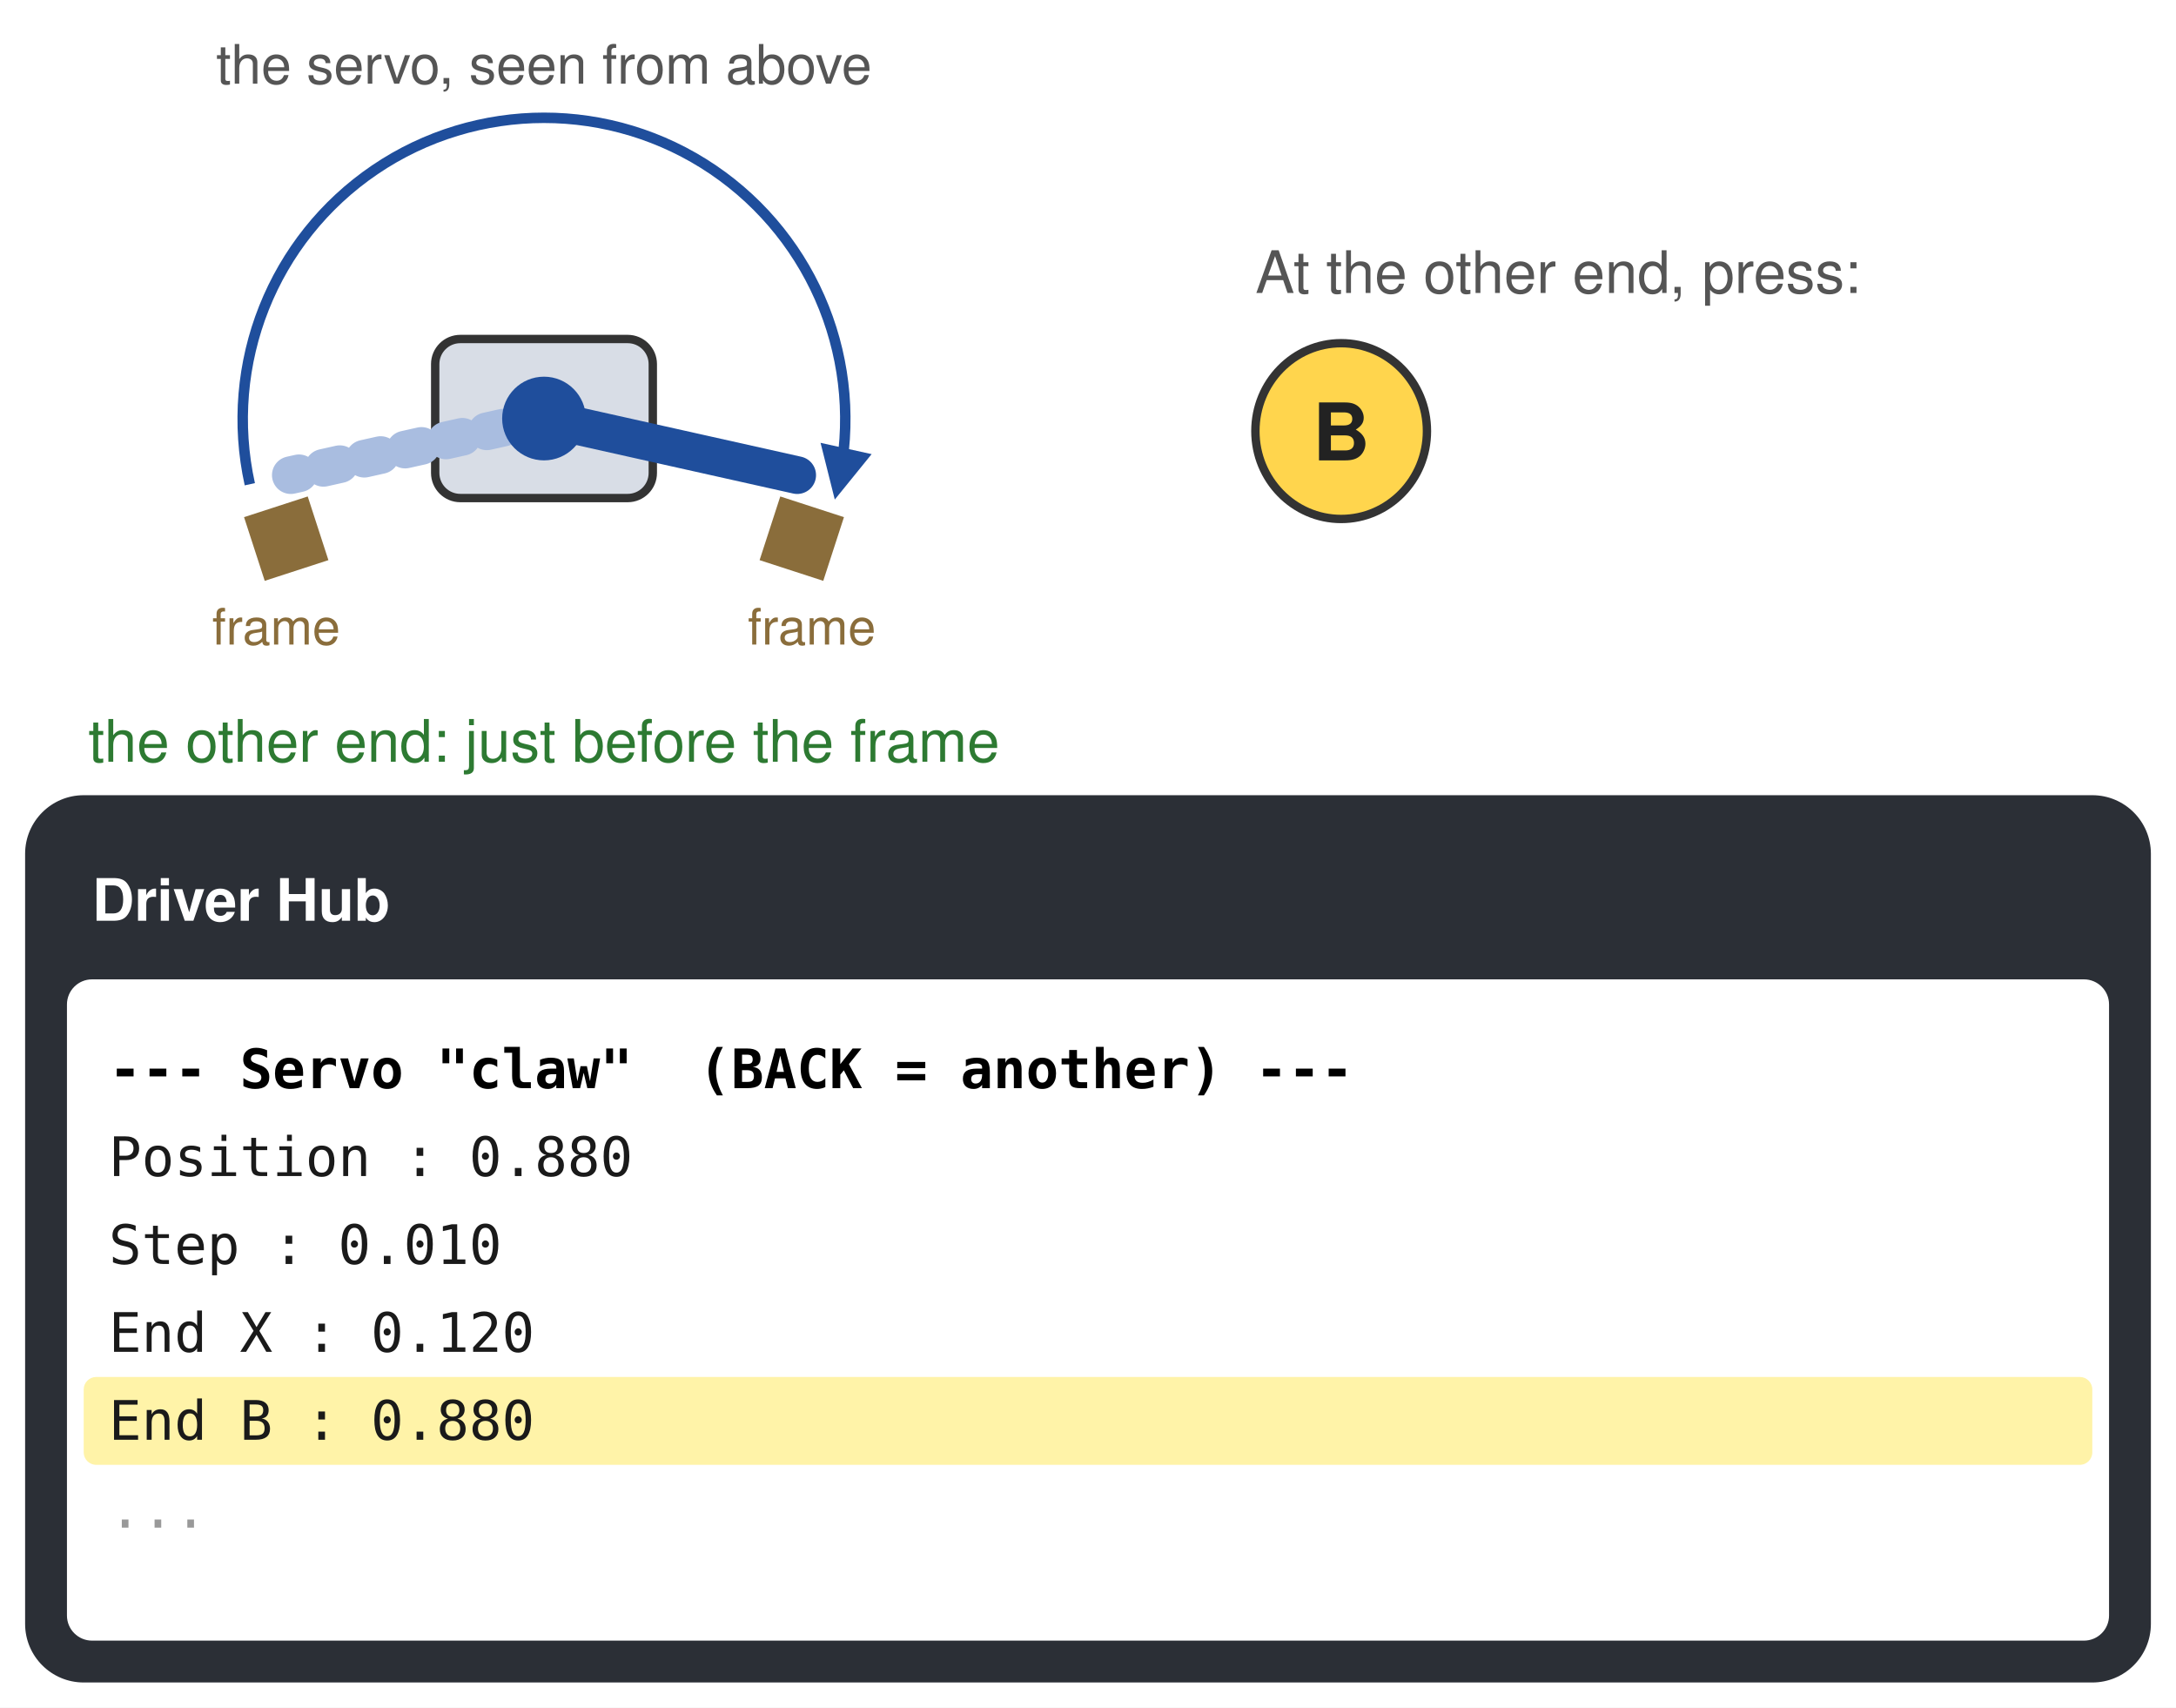
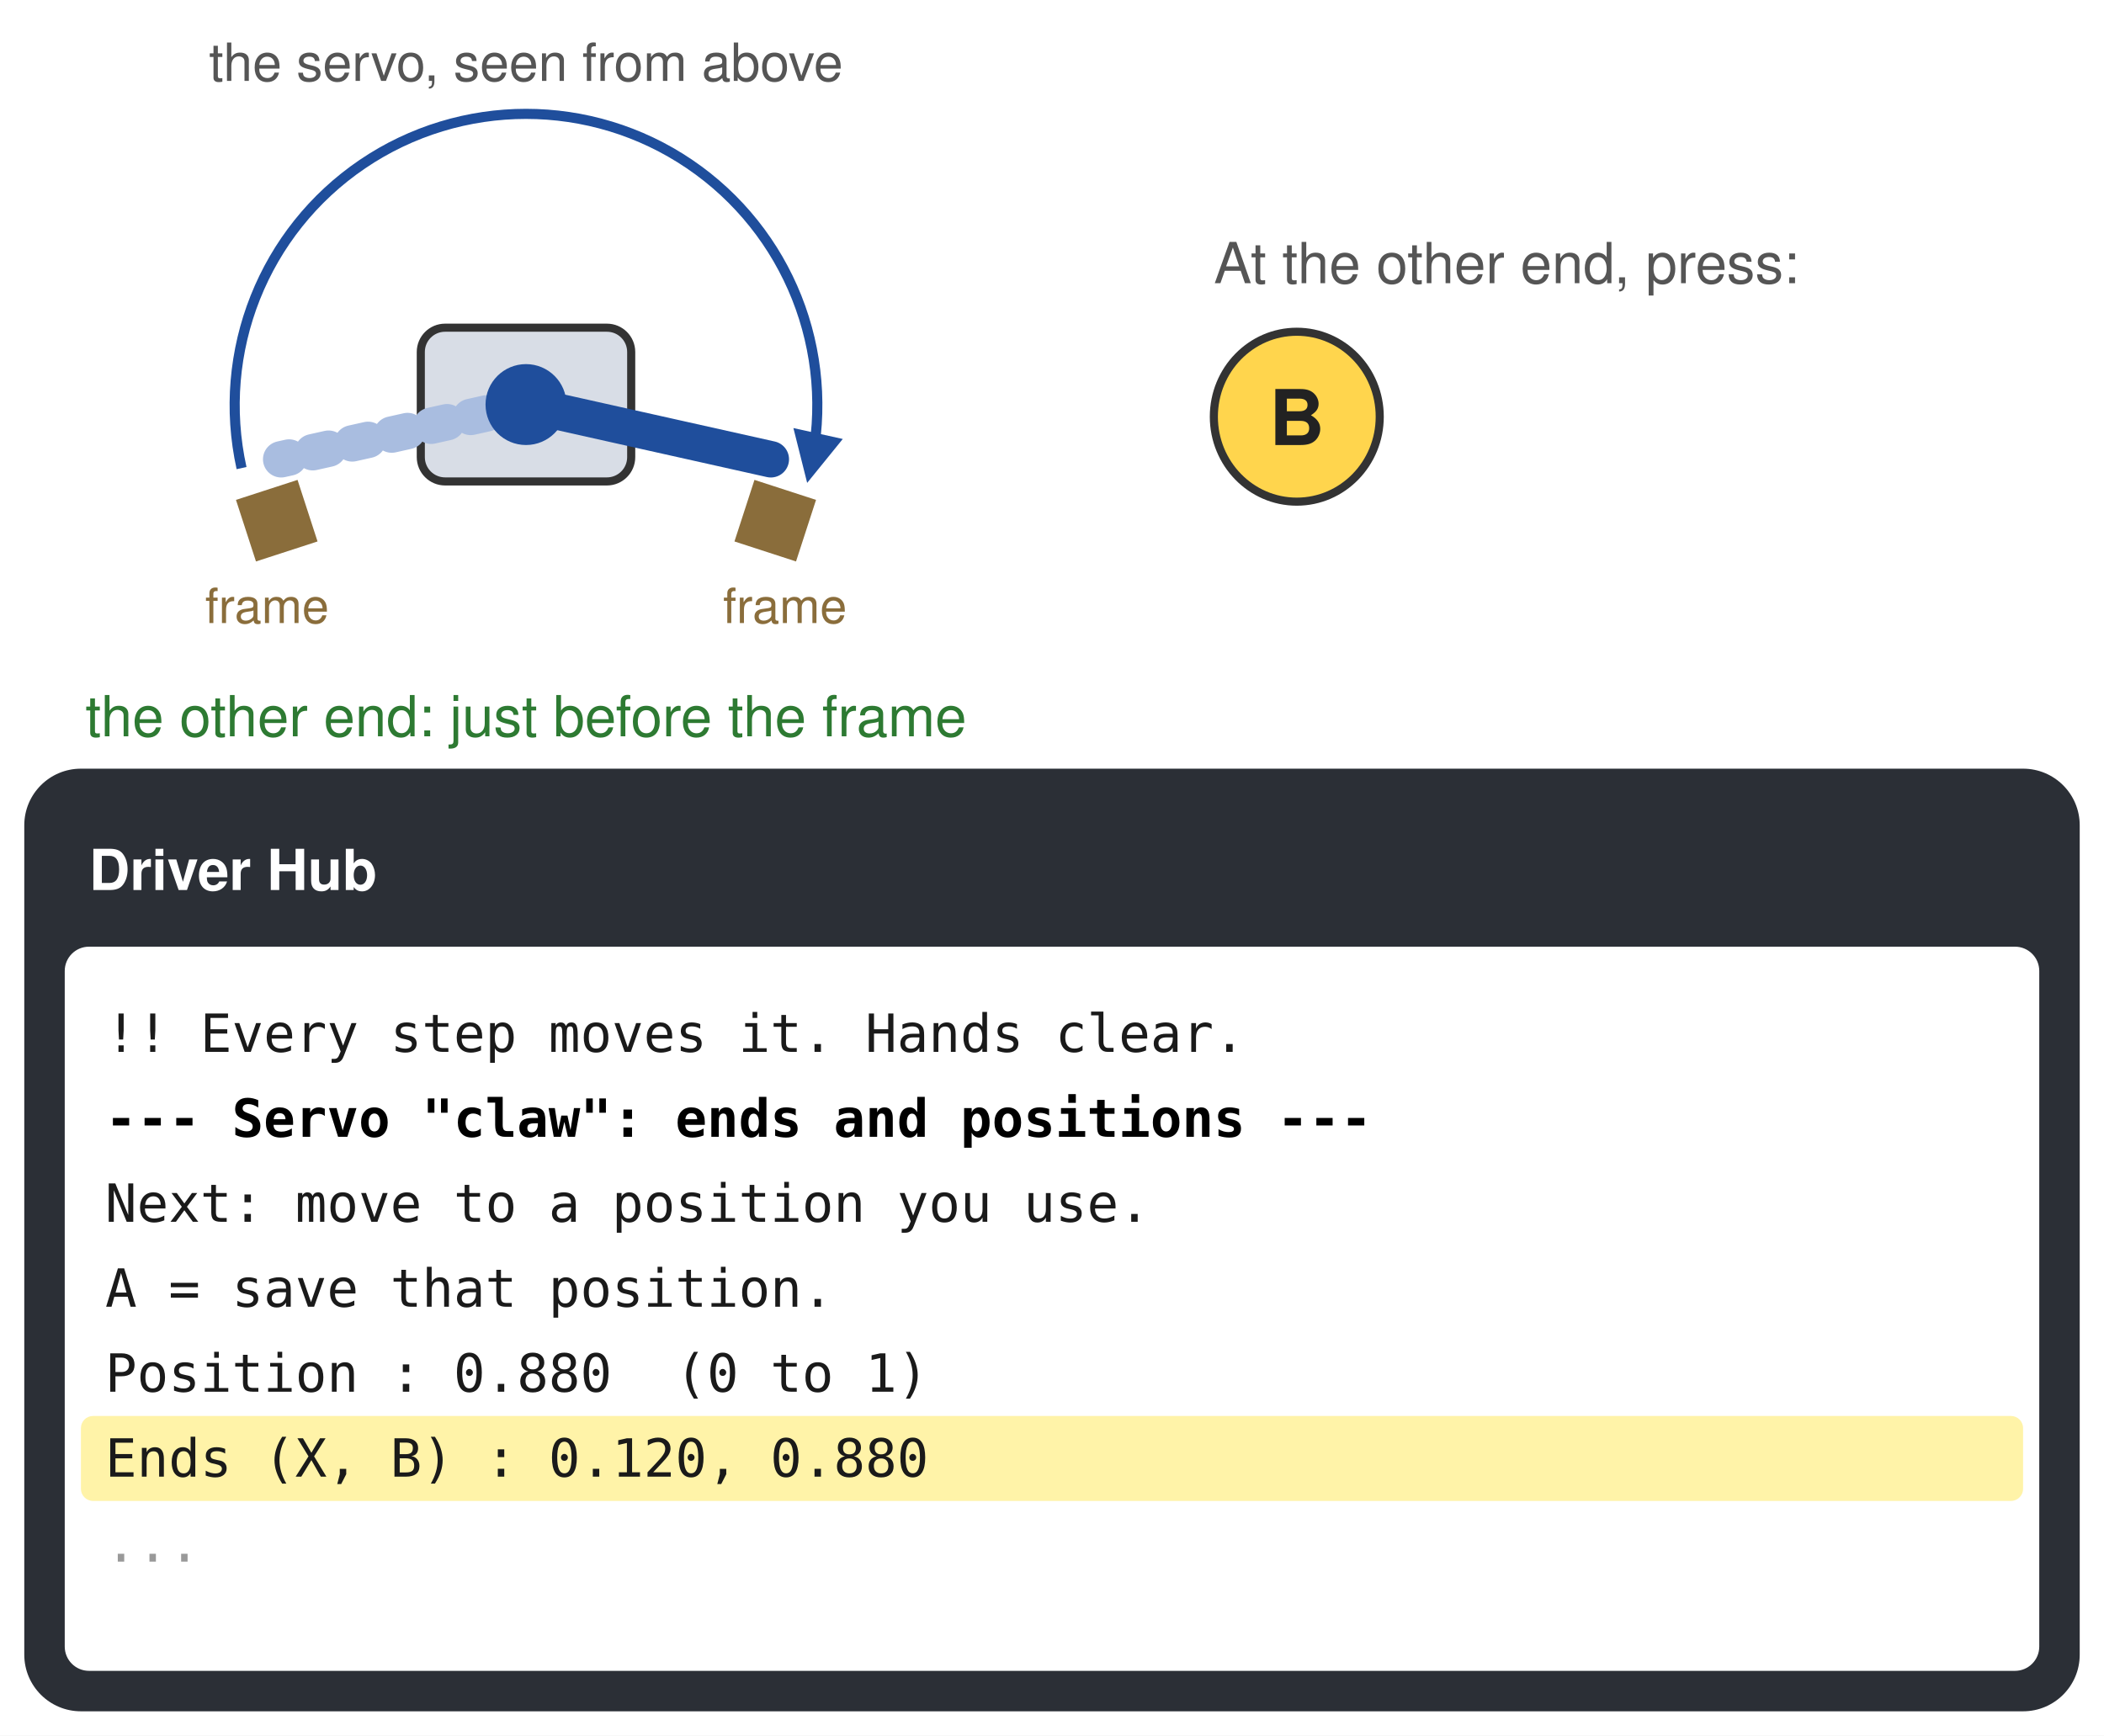
- <svg xmlns="http://www.w3.org/2000/svg" viewBox="0 0 520 408" width="520" height="408" font-family="Helvetica, Arial, sans-serif" font-size="15">
-   <rect width="520" height="408" fill="#ffffff" />
+ <svg xmlns="http://www.w3.org/2000/svg" viewBox="0 0 520 429" width="520" height="429" font-family="Helvetica, Arial, sans-serif" font-size="15">
+   <rect width="520" height="429" fill="#ffffff" />
  <text x="130" y="20" text-anchor="middle" font-size="13" fill="#555">the servo, seen from above</text>
  <rect x="60.4" y="120.7" width="16" height="16" fill="#8a6d3b" transform="rotate(-108.0 68.4 128.7)" />
  <text x="66" y="154" text-anchor="middle" font-size="12" fill="#8a6d3b">frame</text>
  <rect x="183.6" y="120.7" width="16" height="16" fill="#8a6d3b" transform="rotate(108.0 191.6 128.7)" />
  <text x="194" y="154" text-anchor="middle" font-size="12" fill="#8a6d3b">frame</text>
  <rect x="104" y="81" width="52" height="38" rx="6" fill="#d8dde6" stroke="#333" stroke-width="2" />
  <g transform="rotate(-102.6 130 100)">
    <line x1="130" y1="100" x2="130" y2="38" stroke="#a9bde0" stroke-width="9" stroke-linecap="round" stroke-dasharray="4 6" />
  </g>
  <defs>
    <marker id="ah" viewBox="0 0 10 10" refX="7" refY="5" markerWidth="5" markerHeight="5" orient="auto">
      <path d="M0,0 L10,5 L0,10 z" fill="#1f4e9c" />
    </marker>
  </defs>
  <path d="M59.7,115.7 A72,72 0 1 1 200.3,115.7" fill="none" stroke="#1f4e9c" stroke-width="2.5" marker-end="url(#ah)" />
  <g transform="rotate(102.6 130 100)">
    <line x1="130" y1="100" x2="130" y2="38" stroke="#1f4e9c" stroke-width="9" stroke-linecap="round" />
  </g>
  <circle cx="130" cy="100" r="10" fill="#1f4e9c" />
  <text x="130" y="182" text-anchor="middle" font-size="14" fill="#2d7a32">the other end: just before the frame</text>
  <text x="300" y="70" font-size="14" fill="#555">At the other end, press:</text>
  <rect x="300" y="82" width="41" height="42" rx="21" fill="#ffd54d" stroke="#333" stroke-width="2" />
  <text x="320.5" y="110" text-anchor="middle" font-size="19" font-weight="bold" fill="#222">B</text>
-   <rect x="6" y="190" width="508" height="212" rx="14" fill="#2b2f36" />
+   <rect x="6" y="190" width="508" height="233" rx="14" fill="#2b2f36" />
  <text x="22" y="220" fill="#ffffff" font-size="14" font-weight="bold">Driver Hub</text>
-   <rect x="16" y="234" width="488" height="158" rx="6" fill="#ffffff" />
-   <text x="26" y="260" font-family="Menlo, Consolas, monospace" font-size="13" font-weight="bold" xml:space="preserve">--- Servo "claw"  (BACK = another) ---</text>
-   <text x="26" y="281" font-family="Menlo, Consolas, monospace" font-size="13" fill="#1a1a1a" xml:space="preserve">Position : 0.880</text>
-   <text x="26" y="302" font-family="Menlo, Consolas, monospace" font-size="13" fill="#1a1a1a" xml:space="preserve">Step : 0.010</text>
-   <text x="26" y="323" font-family="Menlo, Consolas, monospace" font-size="13" fill="#1a1a1a" xml:space="preserve">End X : 0.120</text>
-   <rect x="20" y="329" width="480" height="21" rx="3" fill="#fff3a8" />
-   <text x="26" y="344" font-family="Menlo, Consolas, monospace" font-size="13" fill="#1a1a1a" xml:space="preserve">End B : 0.880</text>
-   <text x="26" y="365" font-family="Menlo, Consolas, monospace" font-size="13" fill="#999" xml:space="preserve">...</text>
+   <rect x="16" y="234" width="488" height="179" rx="6" fill="#ffffff" />
+   <text x="26" y="260" font-family="Menlo, Consolas, monospace" font-size="13" fill="#1a1a1a" xml:space="preserve">!! Every step moves it. Hands clear.</text>
+   <text x="26" y="281" font-family="Menlo, Consolas, monospace" font-size="13" font-weight="bold" xml:space="preserve">--- Servo "claw": ends and positions ---</text>
+   <text x="26" y="302" font-family="Menlo, Consolas, monospace" font-size="13" fill="#1a1a1a" xml:space="preserve">Next: move to a position you use.</text>
+   <text x="26" y="323" font-family="Menlo, Consolas, monospace" font-size="13" fill="#1a1a1a" xml:space="preserve">A = save that position.</text>
+   <text x="26" y="344" font-family="Menlo, Consolas, monospace" font-size="13" fill="#1a1a1a" xml:space="preserve">Position : 0.880  (0 to 1)</text>
+   <rect x="20" y="350" width="480" height="21" rx="3" fill="#fff3a8" />
+   <text x="26" y="365" font-family="Menlo, Consolas, monospace" font-size="13" fill="#1a1a1a" xml:space="preserve">Ends (X, B) : 0.120, 0.880</text>
+   <text x="26" y="386" font-family="Menlo, Consolas, monospace" font-size="13" fill="#999" xml:space="preserve">...</text>
</svg>
